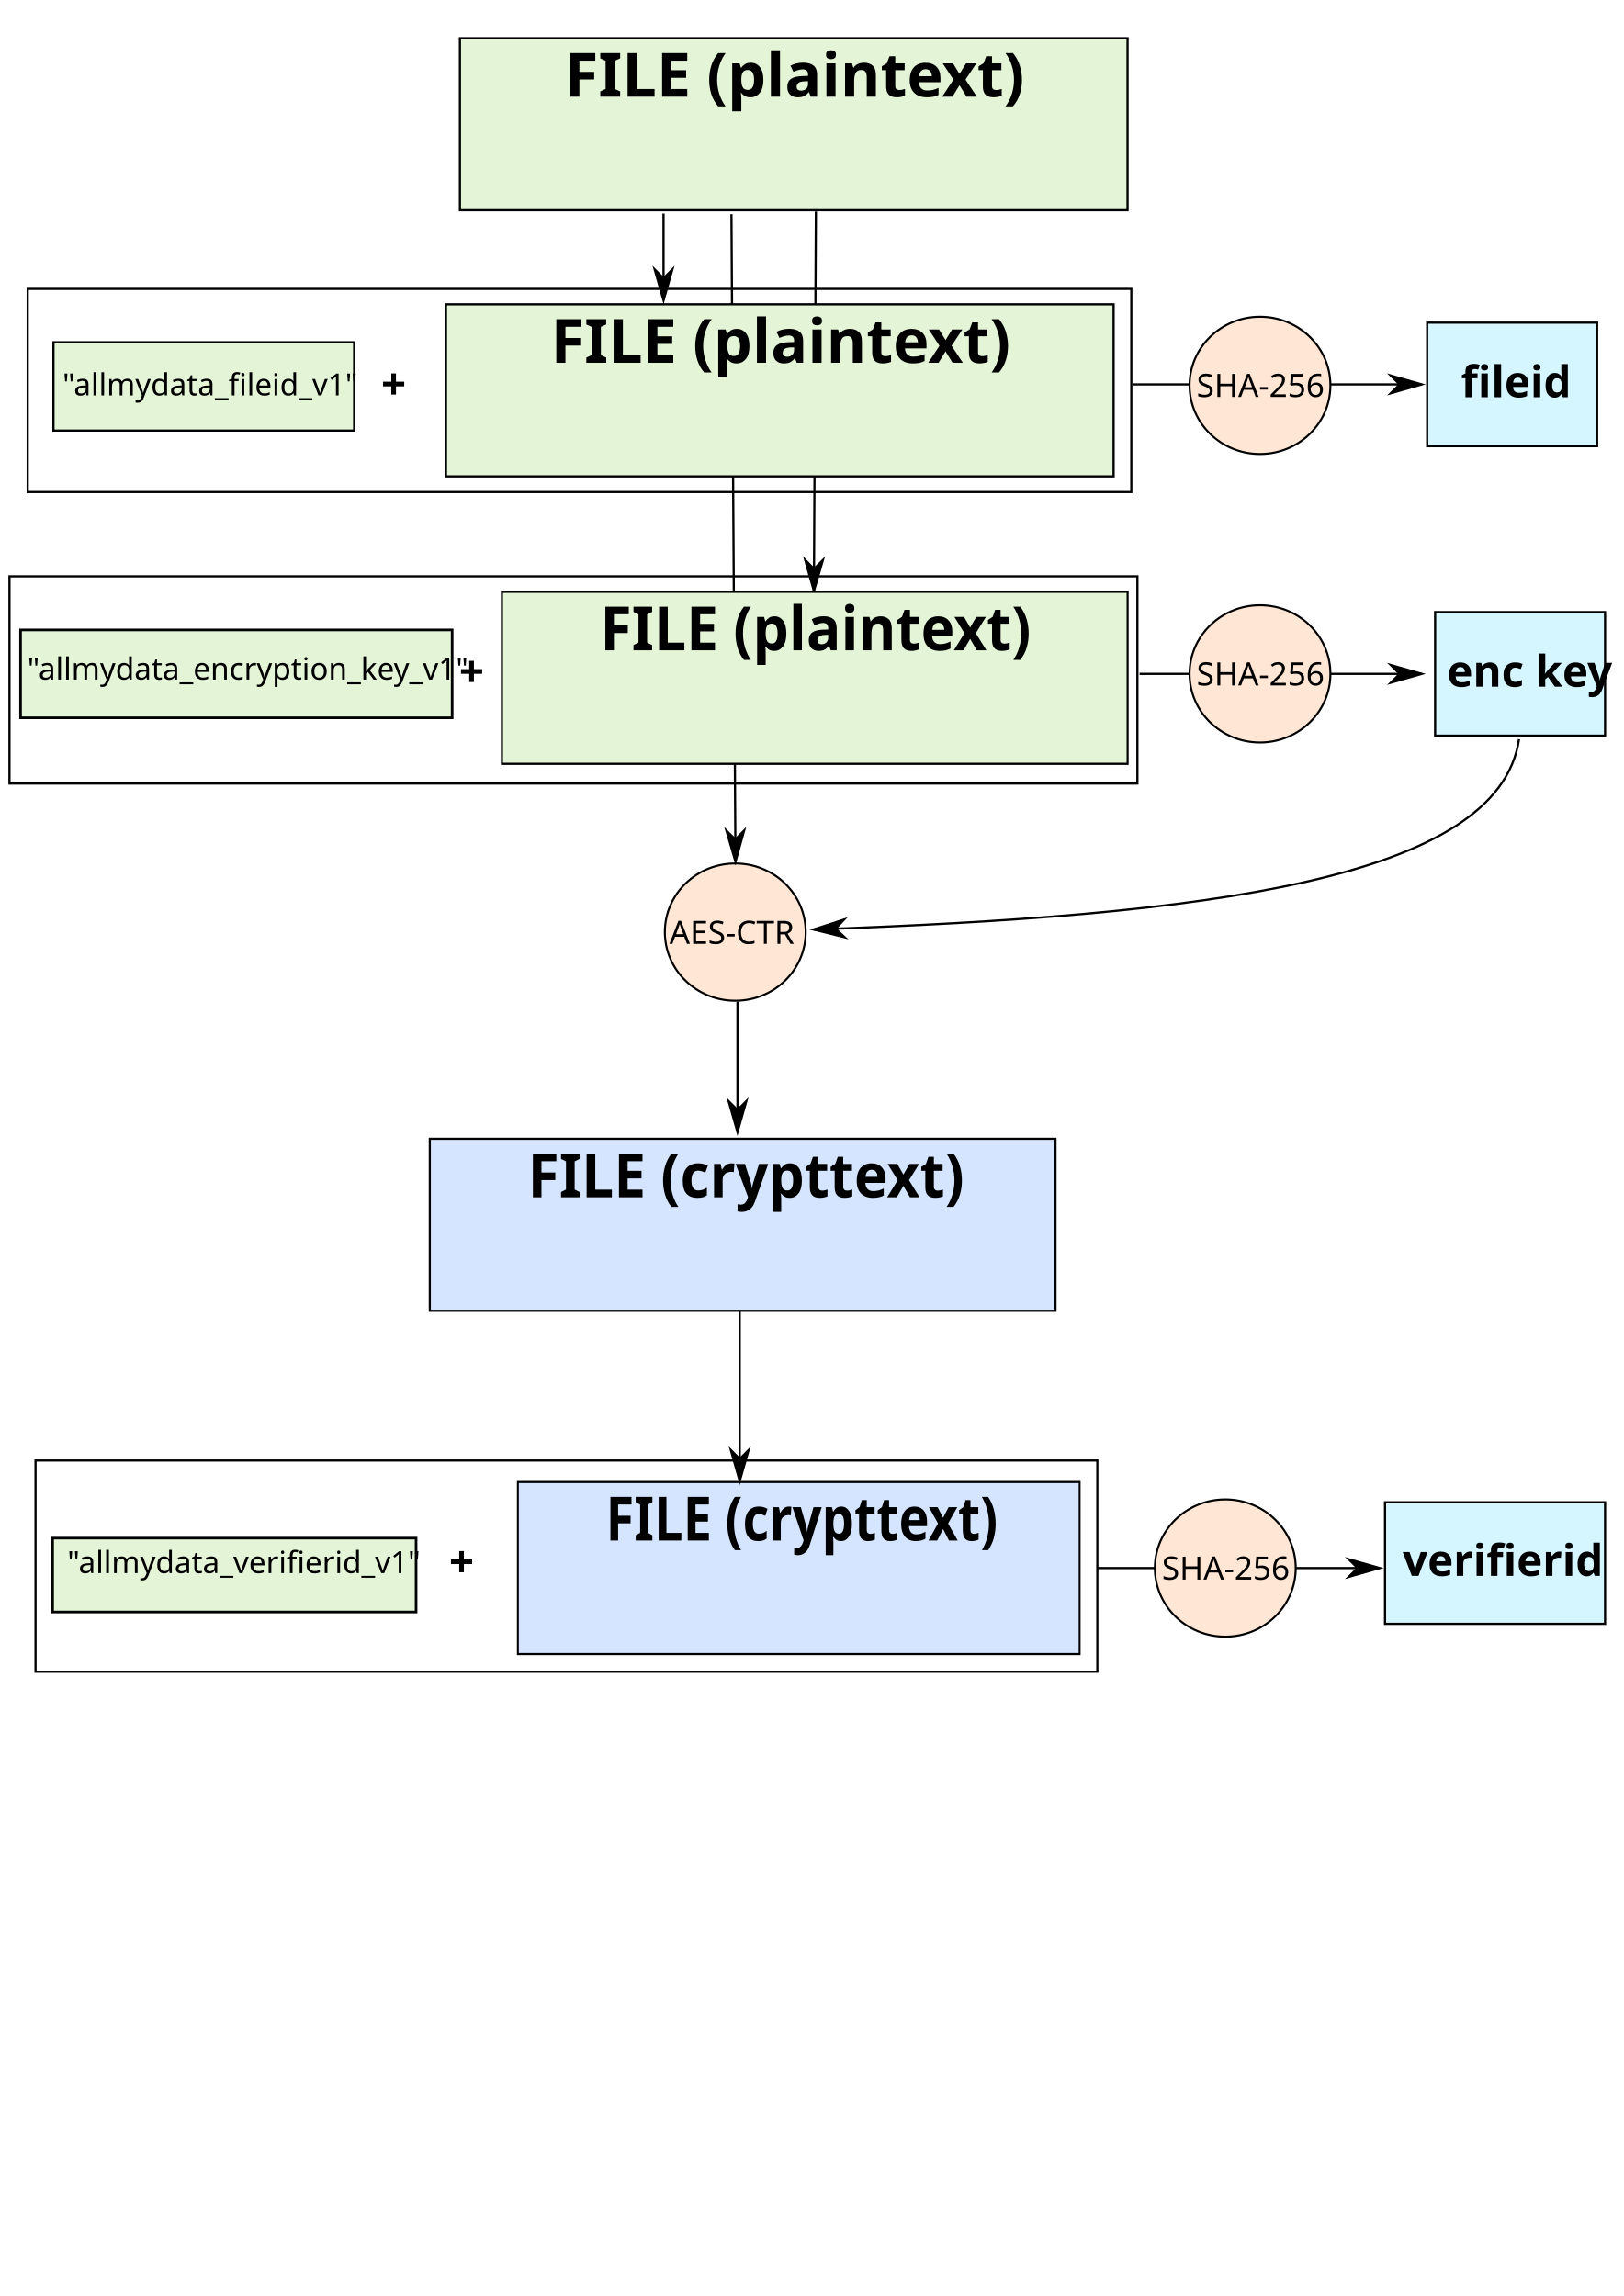
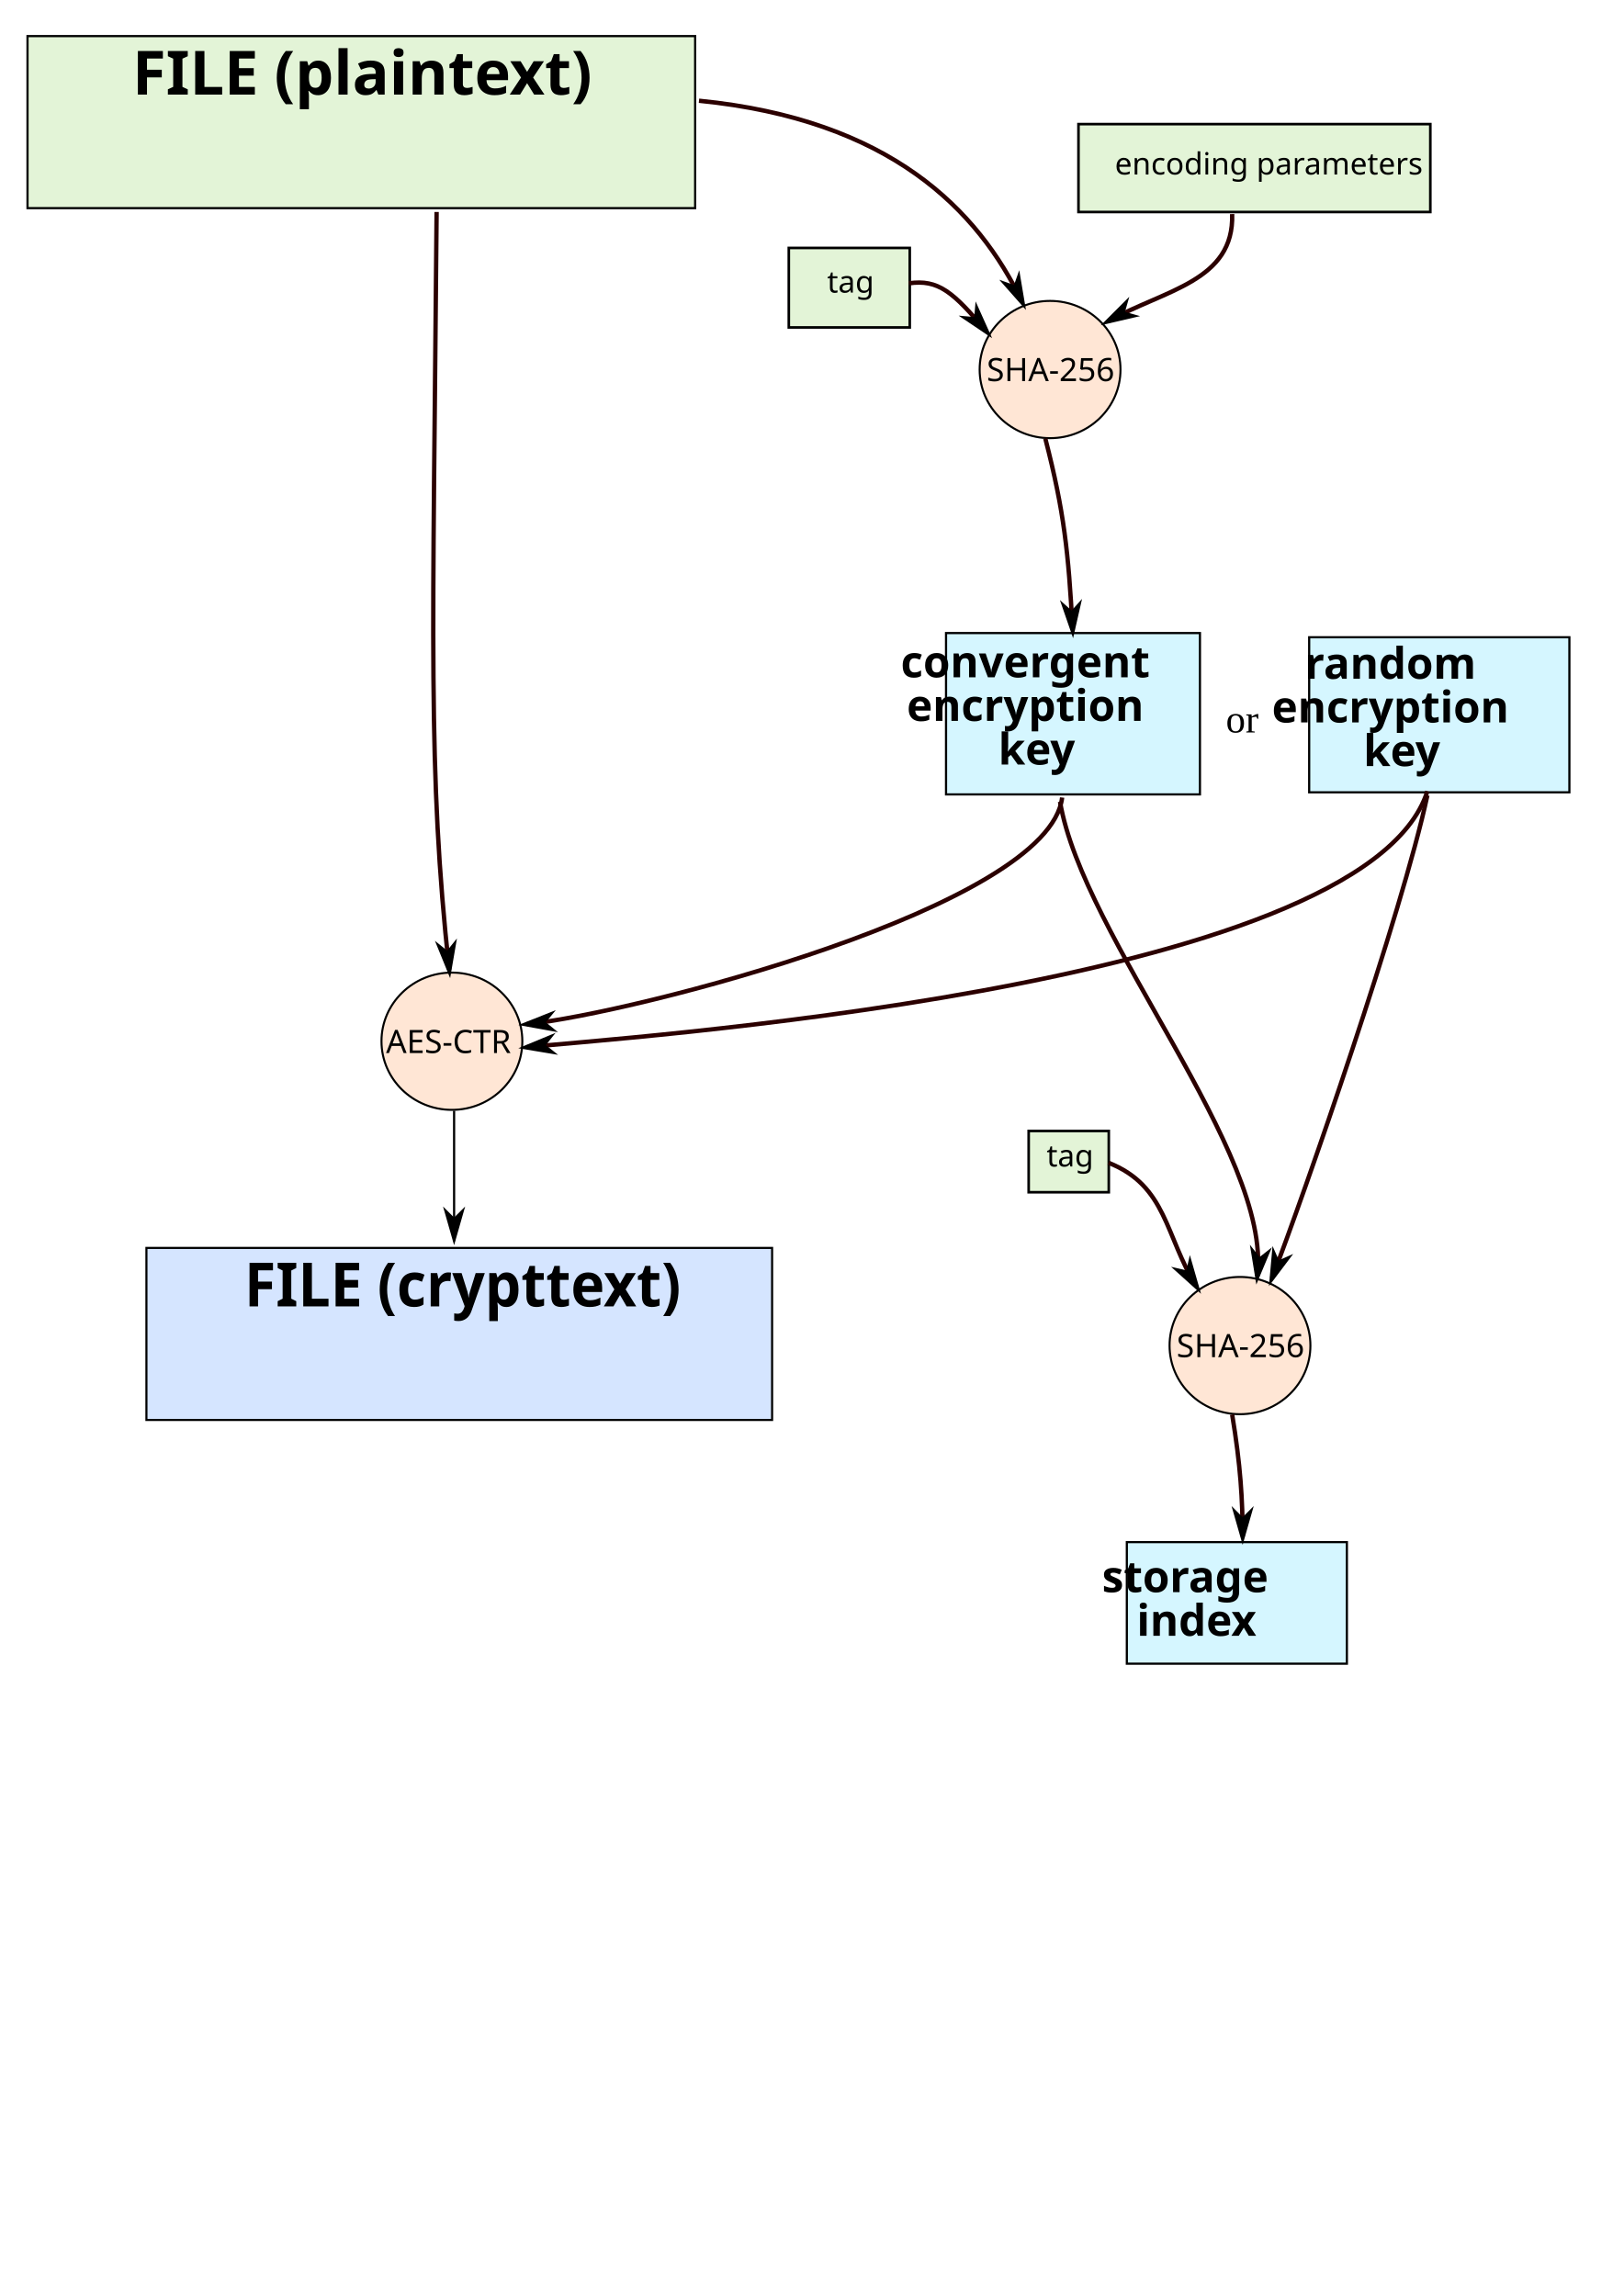
- <svg xmlns="http://www.w3.org/2000/svg" xmlns:xlink="http://www.w3.org/1999/xlink" width="744.094" height="1052.362" id="svg2">
+ <svg xmlns="http://www.w3.org/2000/svg" width="744.094" height="1052.362" id="svg2">
  <defs id="defs4">
+     <marker orient="auto" refY="0.0" refX="0.0" id="Arrow1Mend" style="overflow:visible;">
+       <path id="path3252" d="M 0.0,0.0 L 5.0,-5.0 L -12.5,0.0 L 5.0,5.0 L 0.0,0.0 z " style="fill-rule:evenodd;stroke:#000000;stroke-width:1.0pt;marker-start:none;" transform="scale(0.4) rotate(180) translate(10,0)" />
+     </marker>
    <marker orient="auto" refY="0.0" refX="0.0" id="Arrow1Lend" style="overflow:visible;">
      <path id="path2976" d="M 0.0,0.0 L 5.0,-5.0 L -12.5,0.0 L 5.0,5.0 L 0.0,0.0 z " style="fill-rule:evenodd;stroke:#000000;stroke-width:1.0pt;marker-start:none;" transform="scale(0.8) rotate(180) translate(12.5,0)" />
    </marker>
  </defs>
  <g id="layer1">
-     <g id="g3081">
-       <rect y="17.505" x="210.766" height="78.856" width="305.959" id="rect1872" style="fill:#e3f4d7;stroke:black;stroke-opacity:1" />
-       <text id="text1874" y="44.316" x="258.833" style="font-size:28px;font-style:normal;font-variant:normal;font-weight:bold;font-stretch:normal;text-align:start;line-height:100%;writing-mode:lr-tb;text-anchor:start;fill:black;fill-opacity:1;stroke:none;stroke-width:1px;stroke-linecap:butt;stroke-linejoin:miter;stroke-opacity:1;font-family:Bitstream Charter" xml:space="preserve">
+     <g id="g3081" transform="translate(-198.1596,-0.9619396)">
+       <rect y="17.505" x="210.766" height="78.856" width="305.959" id="rect1872" style="fill:#e3f4d7;stroke:#000000;stroke-opacity:1" />
+       <text id="text1874" y="44.316" x="258.833" style="font-size:28px;font-style:normal;font-variant:normal;font-weight:bold;font-stretch:normal;text-align:start;line-height:100%;writing-mode:lr-tb;text-anchor:start;fill:#000000;fill-opacity:1;stroke:none;stroke-width:1px;stroke-linecap:butt;stroke-linejoin:miter;stroke-opacity:1;font-family:Bitstream Charter" xml:space="preserve">
        <tspan y="44.316" x="258.833" id="tspan3079">FILE (plaintext)</tspan>
      </text>
    </g>
-     <g id="g3103" transform="translate(9.594112,0)">
-       <rect y="156.867" x="14.903" height="40.48" width="137.809" id="rect1883" style="fill:#e3f4d7;stroke:black;stroke-opacity:1" />
-       <text id="text1885" y="181.223" x="19.065" style="font-size:14px;font-style:normal;font-variant:normal;font-weight:normal;font-stretch:normal;text-align:start;line-height:100%;writing-mode:lr-tb;text-anchor:start;fill:black;fill-opacity:1;stroke:none;stroke-width:1px;stroke-linecap:butt;stroke-linejoin:miter;stroke-opacity:1;font-family:Bitstream Charter" xml:space="preserve">
-         <tspan y="181.223" x="19.065" id="tspan3052">"allmydata_fileid_v1"</tspan>
+     <g id="g4629" transform="translate(-8.657459,46.17311)">
+       <rect style="fill:#d5f6ff;fill-opacity:1;stroke:#000000;stroke-opacity:1" id="rect3033" width="116.36" height="73.956" x="442.198" y="243.985" />
+       <text xml:space="preserve" style="font-size:20px;font-style:normal;font-variant:normal;font-weight:bold;font-stretch:normal;text-align:center;line-height:100%;writing-mode:lr-tb;text-anchor:middle;fill:#000000;fill-opacity:1;stroke:none;stroke-width:1px;stroke-linecap:butt;stroke-linejoin:miter;stroke-opacity:1;font-family:Bitstream Charter" x="501.922" y="264.253" id="text3035">
+         <tspan y="264.253" x="501.922" id="tspan3047">convergent</tspan>
+         <tspan id="tspan4627" y="284.253" x="501.922">encryption</tspan>
+         <tspan y="304.253" x="501.922" id="tspan4604">key</tspan>
      </text>
    </g>
-     <text xml:space="preserve" style="font-size:20px;font-style:normal;font-variant:normal;font-weight:bold;font-stretch:normal;text-align:start;line-height:100%;writing-mode:lr-tb;text-anchor:start;fill:black;fill-opacity:1;stroke:none;stroke-width:1px;stroke-linecap:butt;stroke-linejoin:miter;stroke-opacity:1;font-family:Bitstream Charter" x="174.685" y="183.067" id="text1894">
-       <tspan id="tspan1896" x="174.685" y="183.067">+</tspan>
-     </text>
-     <rect style="fill:none;stroke:black;stroke-opacity:1" id="rect2802" width="505.759" height="93.121" x="12.693" y="132.402" />
-     <path style="fill:none;fill-rule:evenodd;stroke:black;stroke-width:1px;stroke-linecap:butt;stroke-linejoin:miter;marker-end:url(#Arrow1Lend);stroke-opacity:1" d="M 519.452,176.188 L 651.45,176.188" id="path2804" />
-     <g id="g3207">
-       <path transform="matrix(0.923205,0,0,0.923205,16.49958,-4.410938)" d="M 642.528 196.101 A 34.958 34.073 0 1 1  572.611,196.101 A 34.958 34.073 0 1 1  642.528 196.101 z" id="path1904" style="fill:#ffe6d5;fill-opacity:1;stroke:#000000;stroke-opacity:1" />
-       <text id="text2793" y="181.941" x="548.346" style="font-size:14.771px;font-style:normal;font-variant:normal;font-weight:normal;font-stretch:normal;text-align:start;line-height:100%;writing-mode:lr-tb;text-anchor:start;fill:#000000;fill-opacity:1;stroke:none;stroke-width:1px;stroke-linecap:butt;stroke-linejoin:miter;stroke-opacity:1;font-family:Bitstream Charter" xml:space="preserve">
-         <tspan y="181.941" x="548.346" id="tspan2234">SHA-256</tspan>
-       </text>
-     </g>
-     <g id="g3000" transform="translate(-3.540098,-4.425122)">
-       <rect y="152.292" x="657.573" height="56.642" width="77.882" id="rect2994" style="fill:#d5f6ff;fill-opacity:1;stroke:black;stroke-opacity:1" />
-       <text id="text2996" y="186.493" x="673.061" style="font-size:20px;font-style:normal;font-variant:normal;font-weight:bold;font-stretch:normal;text-align:start;line-height:100%;writing-mode:lr-tb;text-anchor:start;fill:black;fill-opacity:1;stroke:none;stroke-width:1px;stroke-linecap:butt;stroke-linejoin:miter;stroke-opacity:1;font-family:Bitstream Charter" xml:space="preserve">
-         <tspan y="186.493" x="673.061" id="tspan2998">fileid</tspan>
-       </text>
-     </g>
-     <g id="g3098" transform="translate(-8.268075,4.550756)">
-       <rect style="fill:#e3f4d7;stroke:black;stroke-width:1.195;stroke-opacity:1" id="rect3007" width="197.796" height="40.285" x="17.681" y="284.166" />
-       <text xml:space="preserve" style="font-size:14px;font-style:normal;font-variant:normal;font-weight:normal;font-stretch:normal;text-align:start;line-height:100%;writing-mode:lr-tb;text-anchor:start;fill:black;fill-opacity:1;stroke:none;stroke-width:1px;stroke-linecap:butt;stroke-linejoin:miter;stroke-opacity:1;font-family:Bitstream Charter" x="20.76" y="306.926" id="text3009">
-         <tspan y="306.926" x="20.76" id="tspan3054">"allmydata_encryption_key_v1"</tspan>
-       </text>
-     </g>
-     <text id="text3013" y="314.819" x="210.4" style="font-size:20px;font-style:normal;font-variant:normal;font-weight:bold;font-stretch:normal;text-align:start;line-height:100%;writing-mode:lr-tb;text-anchor:start;fill:black;fill-opacity:1;stroke:none;stroke-width:1px;stroke-linecap:butt;stroke-linejoin:miter;stroke-opacity:1;font-family:Bitstream Charter" xml:space="preserve">
-       <tspan y="314.819" x="210.4" id="tspan3015">+</tspan>
-     </text>
-     <rect y="264.155" x="4.339" height="94.978" width="516.897" id="rect3019" style="fill:none;stroke:black;stroke-opacity:1" />
-     <path id="path3021" d="M 522.236,308.859 L 651.45,308.859" style="fill:none;fill-rule:evenodd;stroke:black;stroke-width:1px;stroke-linecap:butt;stroke-linejoin:miter;marker-end:url(#Arrow1Lend);stroke-opacity:1" />
-     <g id="g3230">
-       <rect style="fill:#d5f6ff;fill-opacity:1;stroke:black;stroke-opacity:1" id="rect3033" width="77.882" height="56.642" x="657.673" y="280.538" />
-       <text xml:space="preserve" style="font-size:20px;font-style:normal;font-variant:normal;font-weight:bold;font-stretch:normal;text-align:start;line-height:100%;writing-mode:lr-tb;text-anchor:start;fill:black;fill-opacity:1;stroke:none;stroke-width:1px;stroke-linecap:butt;stroke-linejoin:miter;stroke-opacity:1;font-family:Bitstream Charter" x="663.157" y="314.739" id="text3035">
-         <tspan y="314.739" x="663.157" id="tspan3047">enc key</tspan>
-       </text>
-     </g>
-     <path style="fill:none;fill-rule:evenodd;stroke:black;stroke-width:1px;stroke-linecap:butt;stroke-linejoin:miter;stroke-opacity:1;marker-end:url(#Arrow1Lend)" d="M 304.081,97.859 L 304.081,137.566" id="path3056" />
-     <path style="fill:none;fill-rule:evenodd;stroke:black;stroke-width:1px;stroke-linecap:butt;stroke-linejoin:miter;stroke-opacity:1;marker-end:url(#Arrow1Lend)" d="M 373.901,96.94 L 372.982,270.773" id="path3058" />
-     <g id="g3139" transform="translate(7.509642,-1.469055)">
-       <path transform="matrix(0.923205,0,0,0.923205,-231.4625,247.6493)" d="M 642.528 196.101 A 34.958 34.073 0 1 1  572.611,196.101 A 34.958 34.073 0 1 1  642.528 196.101 z" id="path3128" style="fill:#ffe6d5;fill-opacity:1;stroke:black;stroke-opacity:1" />
-       <text id="text3130" y="434.104" x="299.268" style="font-size:14.771px;font-style:normal;font-variant:normal;font-weight:normal;font-stretch:normal;text-align:start;line-height:100%;writing-mode:lr-tb;text-anchor:start;fill:black;fill-opacity:1;stroke:none;stroke-width:1px;stroke-linecap:butt;stroke-linejoin:miter;stroke-opacity:1;font-family:Bitstream Charter" xml:space="preserve">
+     <g id="g3139" transform="translate(-122.3522,48.55182)">
+       <path transform="matrix(0.923205,0,0,0.923205,-231.4625,247.6493)" d="M 642.528,196.101 A 34.958,34.073 0 1 1 572.611,196.101 A 34.958,34.073 0 1 1 642.528,196.101 z" id="path3128" style="fill:#ffe6d5;fill-opacity:1;stroke:#000000;stroke-opacity:1" />
+       <text id="text3130" y="434.104" x="299.268" style="font-size:14.771px;font-style:normal;font-variant:normal;font-weight:normal;font-stretch:normal;text-align:start;line-height:100%;writing-mode:lr-tb;text-anchor:start;fill:#000000;fill-opacity:1;stroke:none;stroke-width:1px;stroke-linecap:butt;stroke-linejoin:miter;stroke-opacity:1;font-family:Bitstream Charter" xml:space="preserve">
        <tspan y="434.104" x="299.268" id="tspan3137">AES-CTR</tspan>
      </text>
    </g>
-     <path style="fill:none;fill-rule:evenodd;stroke:black;stroke-width:1px;stroke-linecap:butt;stroke-linejoin:miter;stroke-opacity:1;marker-end:url(#Arrow1Lend)" d="M 696.131,338.782 C 686.69,403.348 552.14,419.692 372.862,426.028" id="path3144" />
-     <path style="fill:none;fill-rule:evenodd;stroke:black;stroke-width:1px;stroke-linecap:butt;stroke-linejoin:miter;stroke-opacity:1;marker-end:url(#Arrow1Lend)" d="M 335.208,98.167 L 337.045,394.803" id="path3146" />
-     <use x="0" y="0" xlink:href="#use3094" id="use3096" transform="matrix(0.937151,0,0,1,38.50134,131.7604)" width="744.094" height="1052.362" />
-     <use x="0" y="0" xlink:href="#g3081" id="use3094" transform="translate(-6.396075,121.9744)" width="744.094" height="1052.362" />
-     <g id="g3201">
-       <rect style="fill:#d5e5ff;stroke:black;stroke-width:0.968;stroke-opacity:1" id="rect3154" width="286.73" height="78.856" x="196.965" y="521.957" />
-       <text transform="scale(0.968066,1.032988)" xml:space="preserve" style="font-size:27.106px;font-style:normal;font-variant:normal;font-weight:bold;font-stretch:normal;text-align:start;line-height:100%;writing-mode:lr-tb;text-anchor:start;fill:black;fill-opacity:1;stroke:none;stroke-width:1px;stroke-linecap:butt;stroke-linejoin:miter;stroke-opacity:1;font-family:Bitstream Charter" x="249.836" y="531.244" id="text3156">
+     <g id="g3201" transform="translate(-129.8619,50.02087)">
+       <rect style="fill:#d5e5ff;stroke:#000000;stroke-width:0.968;stroke-opacity:1" id="rect3154" width="286.73" height="78.856" x="196.965" y="521.957" />
+       <text transform="scale(0.968066,1.032988)" xml:space="preserve" style="font-size:27.106px;font-style:normal;font-variant:normal;font-weight:bold;font-stretch:normal;text-align:start;line-height:100%;writing-mode:lr-tb;text-anchor:start;fill:#000000;fill-opacity:1;stroke:none;stroke-width:1px;stroke-linecap:butt;stroke-linejoin:miter;stroke-opacity:1;font-family:Bitstream Charter" x="249.836" y="531.244" id="text3156">
        <tspan y="531.244" x="249.836" id="tspan3163">FILE (crypttext)</tspan>
      </text>
    </g>
-     <path style="fill:none;fill-rule:evenodd;stroke:black;stroke-width:1px;stroke-linecap:butt;stroke-linejoin:miter;stroke-opacity:1;marker-end:url(#Arrow1Lend)" d="M 337.963,459.09 L 337.963,518.784" id="path3170" />
-     <rect style="fill:#e3f4d7;stroke:black;stroke-width:1.195;stroke-opacity:1" id="rect3195" width="166.571" height="33.856" x="24.107" y="704.99" />
-     <text xml:space="preserve" style="font-size:14px;font-style:normal;font-variant:normal;font-weight:normal;font-stretch:normal;text-align:start;line-height:100%;writing-mode:lr-tb;text-anchor:start;fill:black;fill-opacity:1;stroke:none;stroke-width:1px;stroke-linecap:butt;stroke-linejoin:miter;stroke-opacity:1;font-family:Bitstream Charter" x="30.86" y="721.013" id="text3197">
-       <tspan id="tspan3246" x="30.86" y="721.013">"allmydata_verifierid_v1"</tspan>
-     </text>
-     <g id="g3206" transform="matrix(0.897851,0,0,1,60.47902,157.32)">
-       <rect y="521.957" x="196.965" height="78.856" width="286.73" id="rect3208" style="fill:#d5e5ff;stroke:black;stroke-width:0.968;stroke-opacity:1" />
-       <text id="text3210" y="531.244" x="249.836" style="font-size:27.106px;font-style:normal;font-variant:normal;font-weight:bold;font-stretch:normal;text-align:start;line-height:100%;writing-mode:lr-tb;text-anchor:start;fill:black;fill-opacity:1;stroke:none;stroke-width:1px;stroke-linecap:butt;stroke-linejoin:miter;stroke-opacity:1;font-family:Bitstream Charter" xml:space="preserve" transform="scale(0.968066,1.032988)">
-         <tspan id="tspan3212" x="249.836" y="531.244">FILE (crypttext)</tspan>
+     <path style="fill:none;fill-rule:evenodd;stroke:#000000;stroke-width:1px;stroke-linecap:butt;stroke-linejoin:miter;marker-end:url(#Arrow1Lend);stroke-opacity:1" d="M 208.101,509.111 L 208.101,568.805" id="path3170" />
+     <g id="g4640" transform="translate(447.302,-236.6372)">
+       <rect y="755.011" x="24.107" height="28.084" width="36.709" id="rect3195" style="fill:#e3f4d7;stroke:#000000;stroke-width:1.195;stroke-opacity:1" />
+       <text id="text3197" y="771.3" x="32.327" style="font-size:14px;font-style:normal;font-variant:normal;font-weight:normal;font-stretch:normal;text-align:start;line-height:100%;writing-mode:lr-tb;text-anchor:start;fill:#000000;fill-opacity:1;stroke:none;stroke-width:1px;stroke-linecap:butt;stroke-linejoin:miter;stroke-opacity:1;font-family:Bitstream Charter" xml:space="preserve">
+         <tspan y="771.3" x="32.327" id="tspan3246">tag</tspan>
      </text>
    </g>
-     <text xml:space="preserve" style="font-size:20px;font-style:normal;font-variant:normal;font-weight:bold;font-stretch:normal;text-align:start;line-height:100%;writing-mode:lr-tb;text-anchor:start;fill:black;fill-opacity:1;stroke:none;stroke-width:1px;stroke-linecap:butt;stroke-linejoin:miter;stroke-opacity:1;font-family:Bitstream Charter" x="205.808" y="722.857" id="text3214">
-       <tspan id="tspan3216" x="205.808" y="722.857">+</tspan>
-     </text>
-     <rect style="fill:none;stroke:black;stroke-opacity:1" id="rect3218" width="486.591" height="96.814" x="16.278" y="669.408" />
-     <path style="fill:none;fill-rule:evenodd;stroke:black;stroke-width:1px;stroke-linecap:butt;stroke-linejoin:miter;marker-end:url(#Arrow1Lend);stroke-opacity:1" d="M 502.95,718.704 L 632.164,718.704" id="path3220" />
-     <g id="g3255" transform="translate(0,44.33028)">
-       <rect y="644.216" x="634.713" height="55.723" width="100.842" id="rect3237" style="fill:#d5f6ff;fill-opacity:1;stroke:black;stroke-opacity:1" />
-       <text id="text3239" y="677.958" x="642.832" style="font-size:20px;font-style:normal;font-variant:normal;font-weight:bold;font-stretch:normal;text-align:start;line-height:100%;writing-mode:lr-tb;text-anchor:start;fill:black;fill-opacity:1;stroke:none;stroke-width:1px;stroke-linecap:butt;stroke-linejoin:miter;stroke-opacity:1;font-family:Bitstream Charter" xml:space="preserve">
-         <tspan y="677.958" x="642.832" id="tspan3251">verifierid</tspan>
-         <tspan y="697.958" x="642.832" id="tspan3253" />
+     <g id="g4661" transform="translate(1.92388,4.809699)">
+       <rect y="702.013" x="514.471" height="55.723" width="100.842" id="rect3237" style="fill:#d5f6ff;fill-opacity:1;stroke:#000000;stroke-opacity:1" />
+       <text id="text3239" y="724.945" x="564.606" style="font-size:20px;font-style:normal;font-variant:normal;font-weight:bold;font-stretch:normal;text-align:center;line-height:100%;writing-mode:lr-tb;text-anchor:middle;fill:#000000;fill-opacity:1;stroke:none;stroke-width:1px;stroke-linecap:butt;stroke-linejoin:miter;stroke-opacity:1;font-family:Bitstream Charter" xml:space="preserve">
+         <tspan y="724.945" x="564.606" id="tspan3253">storage</tspan>
+         <tspan id="tspan4659" y="744.945" x="564.606">index</tspan>
      </text>
    </g>
-     <path style="fill:none;fill-rule:evenodd;stroke:black;stroke-width:1px;stroke-linecap:butt;stroke-linejoin:miter;stroke-opacity:1;marker-end:url(#Arrow1Lend)" d="M 338.99,601.06 L 338.99,678.728" id="path3261" />
-     <g id="g3212" transform="translate(0,132.2285)">
-       <path style="fill:#ffe6d5;fill-opacity:1;stroke:#000000;stroke-opacity:1" id="path3214" d="M 642.528 196.101 A 34.958 34.073 0 1 1  572.611,196.101 A 34.958 34.073 0 1 1  642.528 196.101 z" transform="matrix(0.923205,0,0,0.923205,16.49958,-4.410938)" />
+     <g id="g3212" transform="translate(-96.19398,-7.252776)">
+       <path style="fill:#ffe6d5;fill-opacity:1;stroke:#000000;stroke-opacity:1" id="path3214" d="M 642.528,196.101 A 34.958,34.073 0 1 1 572.611,196.101 A 34.958,34.073 0 1 1 642.528,196.101 z" transform="matrix(0.923205,0,0,0.923205,16.49958,-4.410938)" />
      <text xml:space="preserve" style="font-size:14.771px;font-style:normal;font-variant:normal;font-weight:normal;font-stretch:normal;text-align:start;line-height:100%;writing-mode:lr-tb;text-anchor:start;fill:#000000;fill-opacity:1;stroke:none;stroke-width:1px;stroke-linecap:butt;stroke-linejoin:miter;stroke-opacity:1;font-family:Bitstream Charter" x="548.346" y="181.941" id="text3216">
        <tspan id="tspan3218" x="548.346" y="181.941">SHA-256</tspan>
      </text>
    </g>
-     <g transform="translate(-15.89751,542.0733)" id="g3220">
-       <path transform="matrix(0.923205,0,0,0.923205,16.49958,-4.410938)" d="M 642.528 196.101 A 34.958 34.073 0 1 1  572.611,196.101 A 34.958 34.073 0 1 1  642.528 196.101 z" id="path3222" style="fill:#ffe6d5;fill-opacity:1;stroke:#000000;stroke-opacity:1" />
+     <g transform="translate(-9.163928,440.1077)" id="g3220">
+       <path transform="matrix(0.923205,0,0,0.923205,16.49958,-4.410938)" d="M 642.528,196.101 A 34.958,34.073 0 1 1 572.611,196.101 A 34.958,34.073 0 1 1 642.528,196.101 z" id="path3222" style="fill:#ffe6d5;fill-opacity:1;stroke:#000000;stroke-opacity:1" />
      <text id="text3224" y="181.941" x="548.346" style="font-size:14.771px;font-style:normal;font-variant:normal;font-weight:normal;font-stretch:normal;text-align:start;line-height:100%;writing-mode:lr-tb;text-anchor:start;fill:#000000;fill-opacity:1;stroke:none;stroke-width:1px;stroke-linecap:butt;stroke-linejoin:miter;stroke-opacity:1;font-family:Bitstream Charter" xml:space="preserve">
        <tspan y="181.941" x="548.346" id="tspan3226">SHA-256</tspan>
      </text>
    </g>
+     <path style="opacity:1;fill:none;fill-opacity:1;fill-rule:nonzero;stroke:#2b0000;stroke-width:2;stroke-linecap:butt;stroke-linejoin:miter;marker:none;marker-start:none;marker-mid:none;marker-end:url(#Arrow1Mend);stroke-miterlimit:4;stroke-dasharray:none;stroke-dashoffset:0;stroke-opacity:1;visibility:visible;display:inline;overflow:visible;enable-background:accumulate" d="M 320.326,46.173 C 407.862,54.831 448.264,96.194 468.465,138.519" id="path2462" />
+     <path style="opacity:1;fill:none;fill-opacity:1;fill-rule:nonzero;stroke:#2b0000;stroke-width:2;stroke-linecap:butt;stroke-linejoin:miter;marker:none;marker-start:none;marker-mid:none;marker-end:url(#Arrow1Mend);stroke-miterlimit:4;stroke-dasharray:none;stroke-dashoffset:0;stroke-opacity:1;visibility:visible;display:inline;overflow:visible;enable-background:accumulate" d="M 200.083,97.156 C 198.48,294.354 195.915,353.032 205.855,444.416" id="path4024" />
+     <g id="g4558" transform="translate(141.4052,-11.54328)">
+       <rect y="125.187" x="220.078" height="36.437" width="55.429" id="rect4549" style="fill:#e3f4d7;stroke:#000000;stroke-width:1.195;stroke-opacity:1" />
+       <text id="text4551" y="145.652" x="237.658" style="font-size:14px;font-style:normal;font-variant:normal;font-weight:normal;font-stretch:normal;text-align:start;line-height:100%;writing-mode:lr-tb;text-anchor:start;fill:#000000;fill-opacity:1;stroke:none;stroke-width:1px;stroke-linecap:butt;stroke-linejoin:miter;stroke-opacity:1;font-family:Bitstream Charter" xml:space="preserve">
+         <tspan id="tspan4553" x="237.658" y="145.652">tag</tspan>
+       </text>
+     </g>
+     <path id="path4563" d="M 416.52,129.862 C 429.987,127.938 436.721,133.71 452.112,151.987" style="opacity:1;fill:none;fill-opacity:1;fill-rule:nonzero;stroke:#2b0000;stroke-width:2;stroke-linecap:butt;stroke-linejoin:miter;marker:none;marker-start:none;marker-mid:none;marker-end:url(#Arrow1Mend);stroke-miterlimit:4;stroke-dasharray:none;stroke-dashoffset:0;stroke-opacity:1;visibility:visible;display:inline;overflow:visible;enable-background:accumulate" />
+     <g id="g4576" transform="translate(12.50522,-12.50522)">
+       <rect style="fill:#e3f4d7;stroke:#000000;stroke-width:1.195;stroke-opacity:1" id="rect4567" width="161.242" height="40.285" x="481.726" y="69.394" />
+       <text xml:space="preserve" style="font-size:14px;font-style:normal;font-variant:normal;font-weight:normal;font-stretch:normal;text-align:start;line-height:100%;writing-mode:lr-tb;text-anchor:start;fill:#000000;fill-opacity:1;stroke:none;stroke-width:1px;stroke-linecap:butt;stroke-linejoin:miter;stroke-opacity:1;font-family:Bitstream Charter" x="498.394" y="92.477" id="text4569">
+         <tspan y="92.477" x="498.394" id="tspan4571">encoding parameters</tspan>
+       </text>
+     </g>
+     <path id="path4581" d="M 564.659,98.118 C 565.621,128.9 533.877,132.748 507.904,147.177" style="opacity:1;fill:none;fill-opacity:1;fill-rule:nonzero;stroke:#2b0000;stroke-width:2;stroke-linecap:butt;stroke-linejoin:miter;marker:none;marker-start:none;marker-mid:none;marker-end:url(#Arrow1Mend);stroke-miterlimit:4;stroke-dasharray:none;stroke-dashoffset:0;stroke-opacity:1;visibility:visible;display:inline;overflow:visible;enable-background:accumulate" />
+     <path style="opacity:1;fill:none;fill-opacity:1;fill-rule:nonzero;stroke:#2b0000;stroke-width:2;stroke-linecap:butt;stroke-linejoin:miter;marker:none;marker-start:none;marker-mid:none;marker-end:url(#Arrow1Mend);stroke-miterlimit:4;stroke-dasharray:none;stroke-dashoffset:0;stroke-opacity:1;visibility:visible;display:inline;overflow:visible;enable-background:accumulate" d="M 479.046,201.045 C 487.703,234.713 489.627,252.99 491.551,288.582" id="path4583" />
+     <g id="g4616" transform="translate(16.35298,64.44997)">
+       <rect y="227.632" x="583.603" height="71.071" width="119.246" id="rect4587" style="fill:#d5f6ff;fill-opacity:1;stroke:#000000;stroke-opacity:1" />
+       <text id="text4589" y="246.667" x="644.241" style="font-size:20px;font-style:normal;font-variant:normal;font-weight:bold;font-stretch:normal;text-align:center;line-height:100%;writing-mode:lr-tb;text-anchor:middle;fill:#000000;fill-opacity:1;stroke:none;stroke-width:1px;stroke-linecap:butt;stroke-linejoin:miter;stroke-opacity:1;font-family:Bitstream Charter" xml:space="preserve">
+         <tspan id="tspan4591" x="644.241" y="246.667">random</tspan>
+         <tspan id="tspan4600" x="644.241" y="266.667">encryption</tspan>
+         <tspan id="tspan4602" x="644.241" y="286.667">key</tspan>
+       </text>
+     </g>
+     <path id="path4593" d="M 486.742,365.537 C 480.97,415.558 289.544,464.617 241.447,469.427" style="opacity:1;fill:none;fill-opacity:1;fill-rule:nonzero;stroke:#2b0000;stroke-width:2;stroke-linecap:butt;stroke-linejoin:miter;marker:none;marker-start:none;marker-mid:none;marker-end:url(#Arrow1Mend);stroke-miterlimit:4;stroke-dasharray:none;stroke-dashoffset:0;stroke-opacity:1;visibility:visible;display:inline;overflow:visible;enable-background:accumulate" />
+     <path style="opacity:1;fill:none;fill-opacity:1;fill-rule:nonzero;stroke:#2b0000;stroke-width:2;stroke-linecap:butt;stroke-linejoin:miter;marker:none;marker-start:none;marker-mid:none;marker-end:url(#Arrow1Mend);stroke-miterlimit:4;stroke-dasharray:none;stroke-dashoffset:0;stroke-opacity:1;visibility:visible;display:inline;overflow:visible;enable-background:accumulate" d="M 654.119,362.651 C 625.261,454.036 275.115,476.16 241.447,480.008" id="path4595" />
+     <text xml:space="preserve" style="font-size:18px;font-style:normal;font-variant:normal;font-weight:normal;font-stretch:normal;text-align:start;line-height:100%;writing-mode:lr-tb;text-anchor:start;fill:#000000;fill-opacity:1;stroke:none;stroke-width:1px;stroke-linecap:butt;stroke-linejoin:miter;stroke-opacity:1;font-family:Courier 10 Pitch" x="561.773" y="335.717" id="text4636">
+       <tspan id="tspan4638" x="561.773" y="335.717">or</tspan>
+     </text>
+     <path style="opacity:1;fill:none;fill-opacity:1;fill-rule:nonzero;stroke:#2b0000;stroke-width:2;stroke-linecap:butt;stroke-linejoin:miter;marker:none;marker-start:none;marker-mid:none;marker-end:url(#Arrow1Mend);stroke-miterlimit:4;stroke-dasharray:none;stroke-dashoffset:0;stroke-opacity:1;visibility:visible;display:inline;overflow:visible;enable-background:accumulate" d="M 485.78,367.461 C 496.361,429.987 582.936,528.105 576.202,584.859" id="path4645" />
+     <path id="path4647" d="M 654.119,364.575 C 642.576,418.444 597.365,548.306 582.936,585.821" style="opacity:1;fill:none;fill-opacity:1;fill-rule:nonzero;stroke:#2b0000;stroke-width:2;stroke-linecap:butt;stroke-linejoin:miter;marker:none;marker-start:none;marker-mid:none;marker-end:url(#Arrow1Mend);stroke-miterlimit:4;stroke-dasharray:none;stroke-dashoffset:0;stroke-opacity:1;visibility:visible;display:inline;overflow:visible;enable-background:accumulate" />
+     <path style="opacity:1;fill:none;fill-opacity:1;fill-rule:nonzero;stroke:#2b0000;stroke-width:2;stroke-linecap:butt;stroke-linejoin:miter;marker:none;marker-start:none;marker-mid:none;marker-end:url(#Arrow1Mend);stroke-miterlimit:4;stroke-dasharray:none;stroke-dashoffset:0;stroke-opacity:1;visibility:visible;display:inline;overflow:visible;enable-background:accumulate" d="M 507.904,532.915 C 534.839,543.496 533.877,566.583 548.306,589.669" id="path4649" />
+     <path id="path4651" d="M 564.659,648.347 C 568.506,671.434 569.468,687.787 569.468,704.14" style="opacity:1;fill:none;fill-opacity:1;fill-rule:nonzero;stroke:#2b0000;stroke-width:2;stroke-linecap:butt;stroke-linejoin:miter;marker:none;marker-start:none;marker-mid:none;marker-end:url(#Arrow1Mend);stroke-miterlimit:4;stroke-dasharray:none;stroke-dashoffset:0;stroke-opacity:1;visibility:visible;display:inline;overflow:visible;enable-background:accumulate" />
  </g>
</svg>
